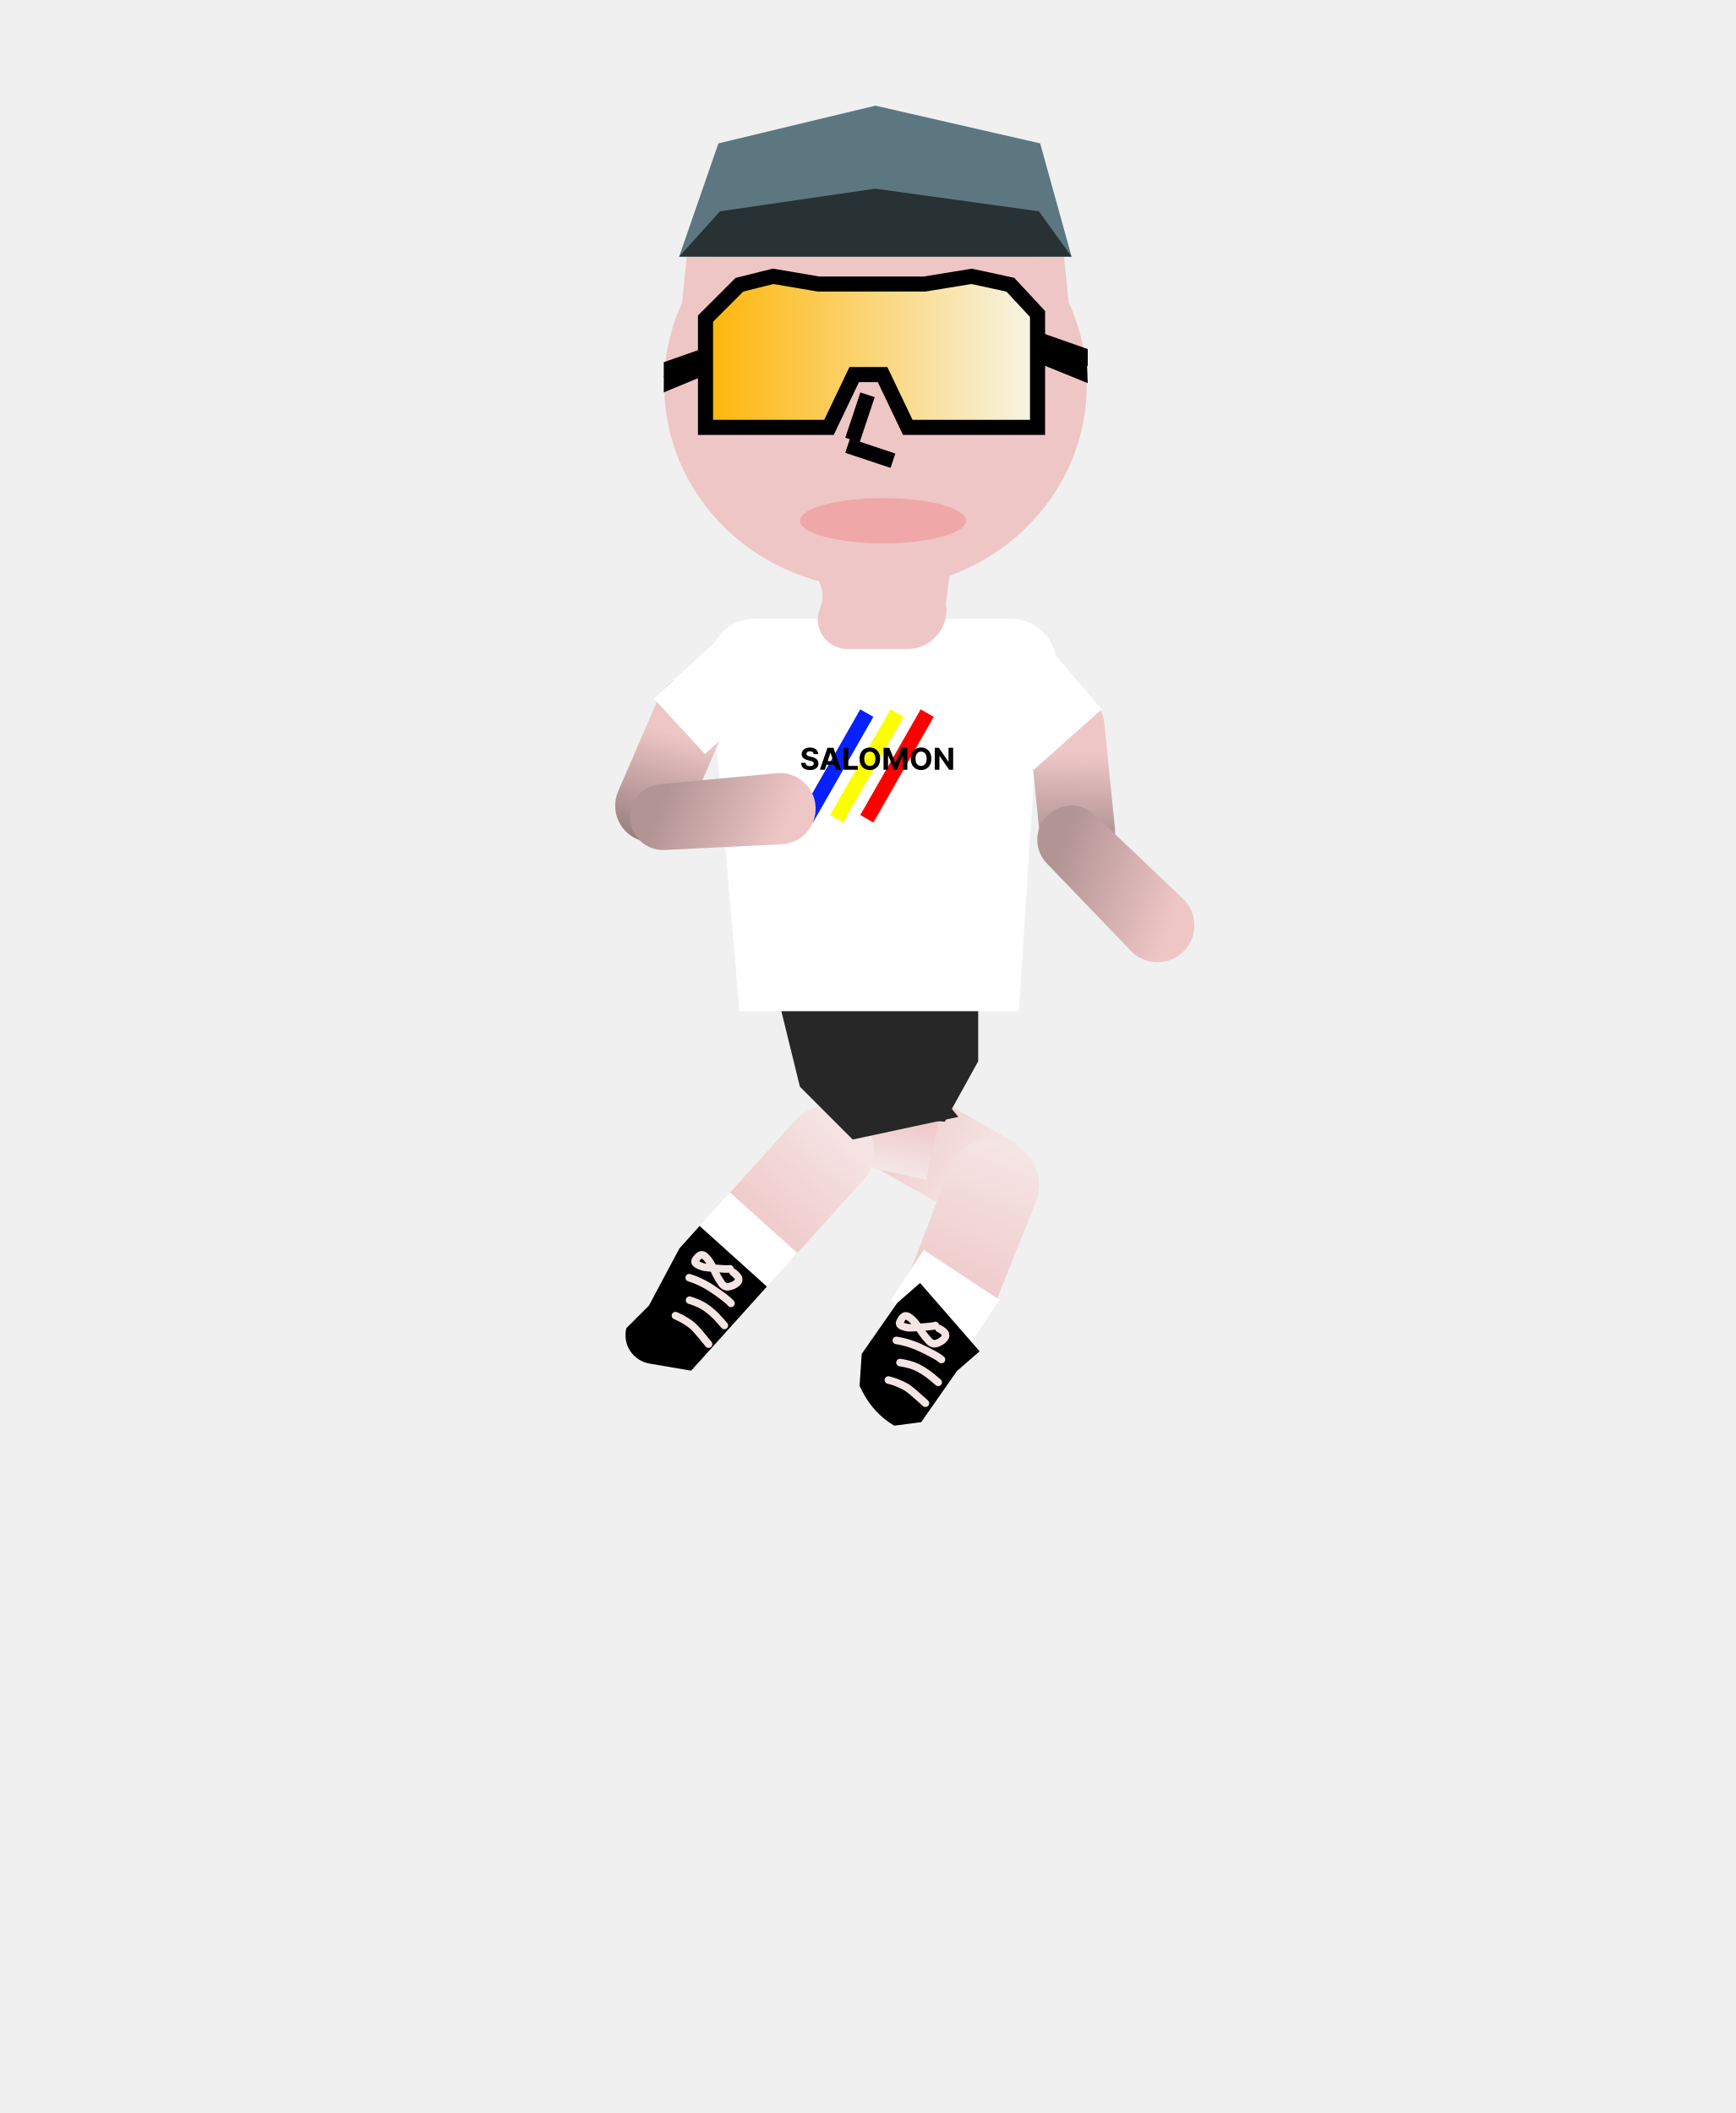
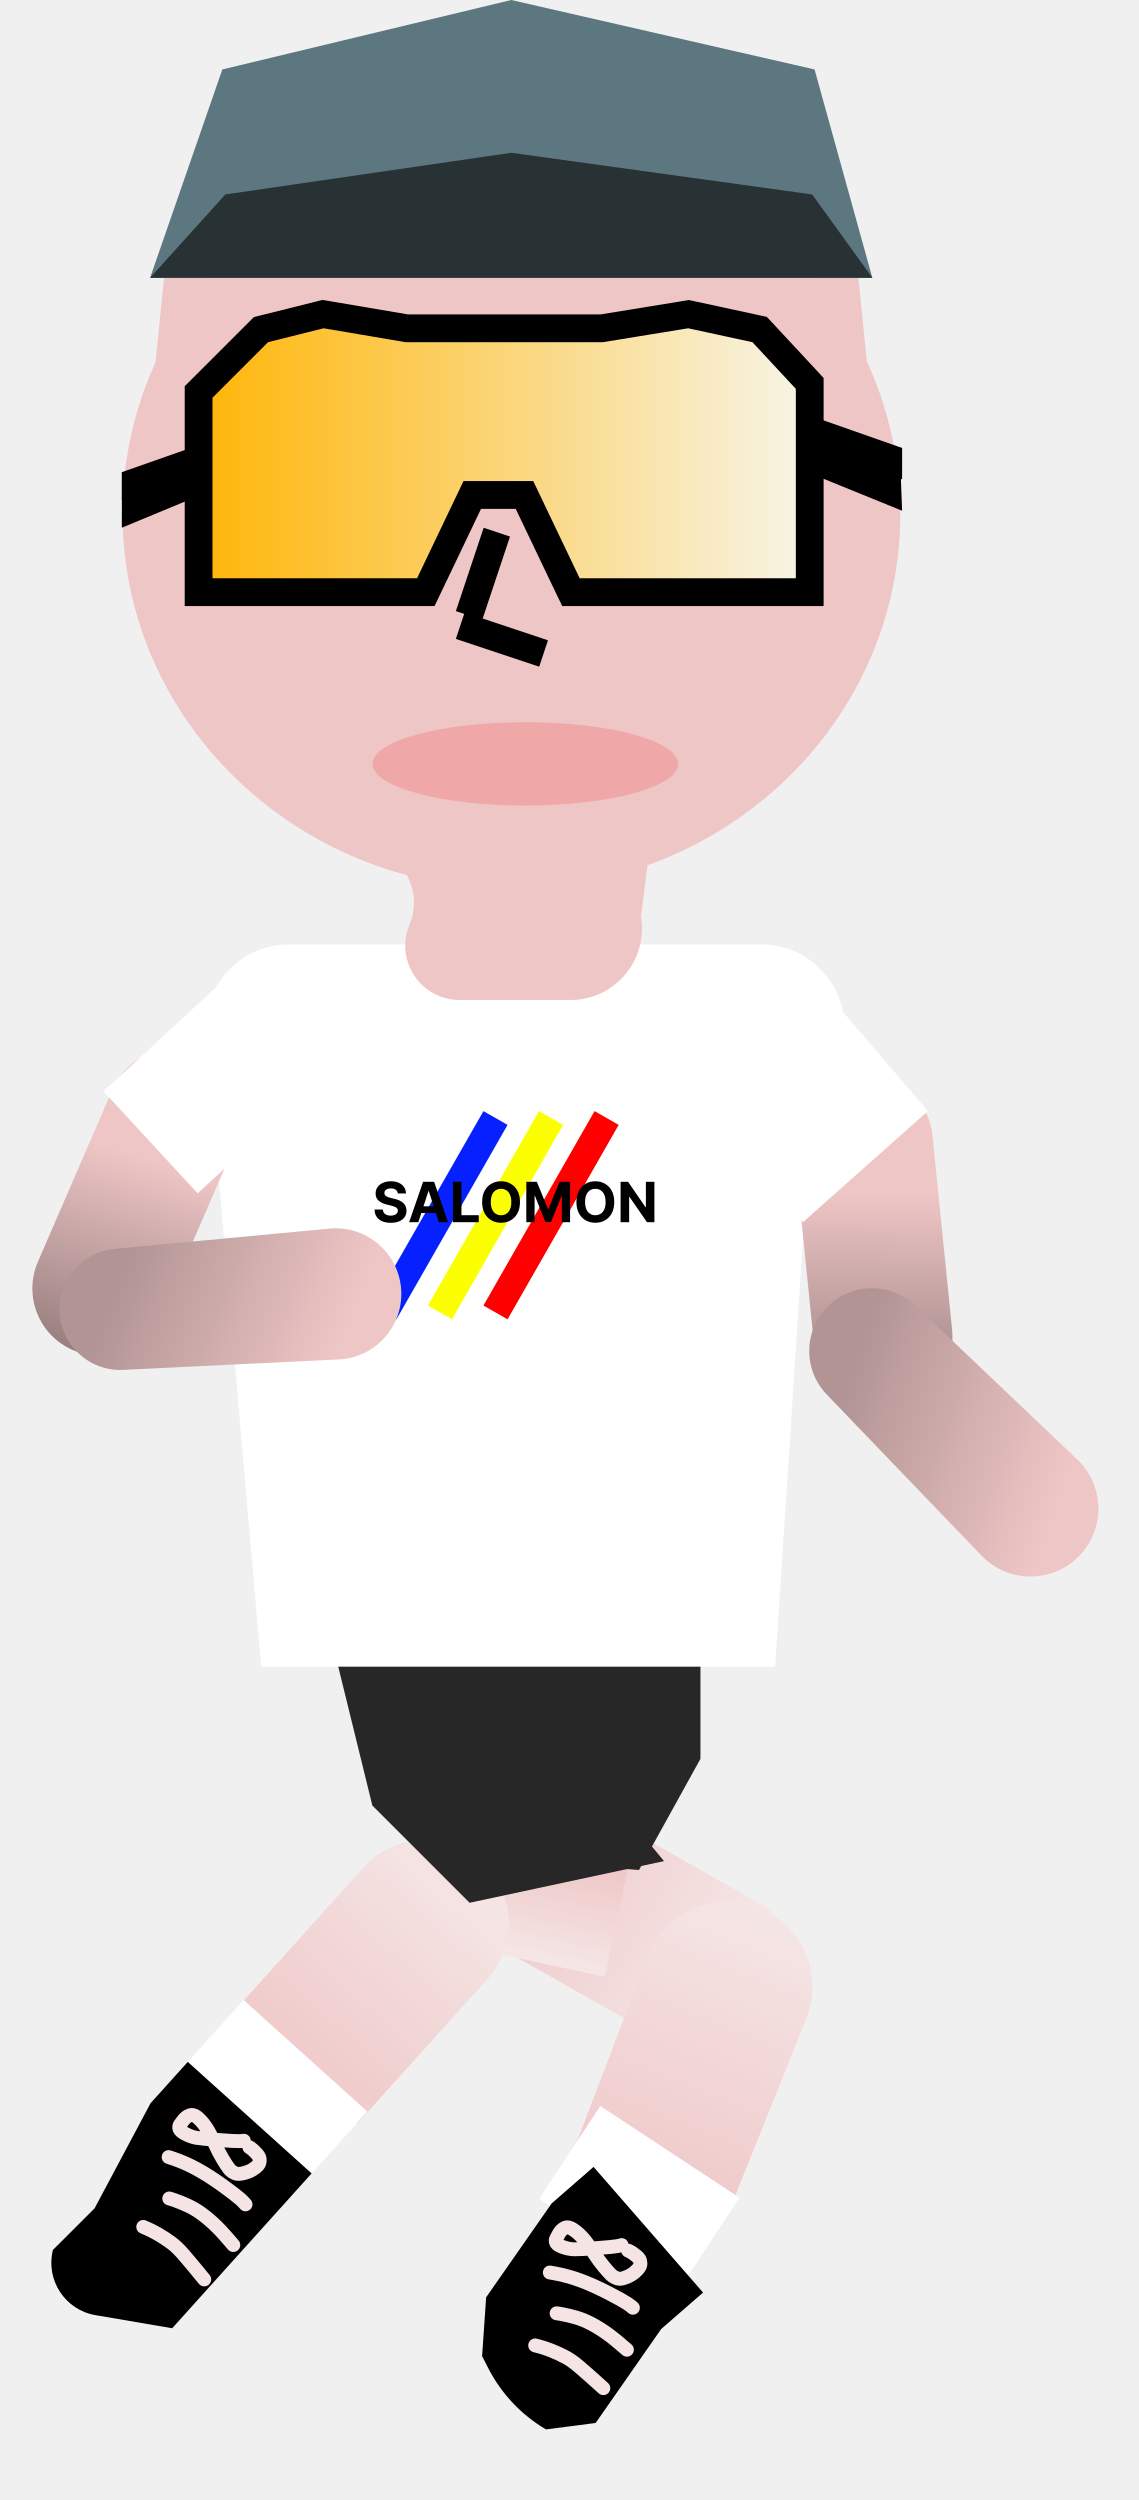
- <svg xmlns="http://www.w3.org/2000/svg" width="115" height="140" viewBox="0 0 115 140" fill="none">
-   <path d="M47 44C47 42.343 48.343 41 50 41H67C68.657 41 70 42.343 70 44C70 45.657 68.657 47 67 47H50C48.343 47 47 45.657 47 44Z" fill="white" />
-   <rect x="56" y="76.221" width="6" height="9.742" transform="rotate(-60.466 56 76.2207)" fill="url(#paint0_linear_166_991)" />
-   <rect x="56.331" y="73" width="6" height="4" transform="rotate(12 56.3315 73)" fill="url(#paint1_linear_166_991)" />
-   <path d="M52.684 74.229C53.793 72.998 55.69 72.899 56.921 74.008C58.152 75.117 58.251 77.013 57.142 78.245L52.458 83.446L48 79.43L52.684 74.229Z" fill="url(#paint2_linear_166_991)" />
-   <path d="M62.91 77.434C63.45 76.018 64.944 75.209 66.425 75.53C68.282 75.932 69.331 77.909 68.622 79.672L65.729 86.875L60.159 84.644L62.91 77.434Z" fill="url(#paint3_linear_166_991)" />
-   <path d="M51.526 66L57.907 67.24L63.5 74L56.5 75.5L53 72L51.526 66Z" fill="#272727" />
-   <path d="M56.099 70.319L56.099 66.318L64.812 64.317L64.812 70.319L62.599 74.32L56.099 73.82L60 70L56.099 70.319Z" fill="#272727" />
-   <path d="M47 44H69L67.5 67H66.006H50.006H49L47 44Z" fill="white" />
-   <line x1="57.434" y1="47.248" x2="53.434" y2="54.248" stroke="#0720FF" />
-   <line x1="61.434" y1="47.248" x2="57.434" y2="54.248" stroke="#FF0000" />
-   <line x1="59.434" y1="47.248" x2="55.434" y2="54.248" stroke="#FBFF00" />
-   <path d="M53.916 49.964C53.91 49.907 53.885 49.862 53.842 49.83C53.799 49.798 53.741 49.783 53.667 49.783C53.617 49.783 53.574 49.79 53.54 49.804C53.505 49.818 53.479 49.837 53.46 49.861C53.442 49.886 53.433 49.914 53.433 49.945C53.432 49.971 53.438 49.994 53.45 50.014C53.462 50.033 53.479 50.05 53.5 50.064C53.521 50.078 53.546 50.09 53.574 50.1C53.602 50.11 53.632 50.119 53.663 50.126L53.794 50.157C53.858 50.171 53.916 50.19 53.969 50.214C54.022 50.237 54.068 50.267 54.106 50.301C54.145 50.336 54.175 50.376 54.197 50.423C54.218 50.47 54.23 50.524 54.23 50.584C54.23 50.673 54.207 50.751 54.162 50.816C54.117 50.881 54.053 50.931 53.969 50.967C53.885 51.003 53.784 51.021 53.666 51.021C53.548 51.021 53.446 51.003 53.359 50.967C53.272 50.931 53.204 50.877 53.156 50.807C53.107 50.736 53.082 50.648 53.08 50.543H53.377C53.38 50.592 53.394 50.633 53.419 50.666C53.444 50.698 53.477 50.722 53.519 50.739C53.561 50.755 53.609 50.763 53.662 50.763C53.714 50.763 53.759 50.755 53.798 50.74C53.836 50.725 53.867 50.704 53.888 50.677C53.909 50.65 53.92 50.619 53.92 50.584C53.92 50.551 53.91 50.524 53.891 50.501C53.872 50.479 53.844 50.46 53.807 50.445C53.77 50.429 53.726 50.415 53.673 50.402L53.514 50.362C53.392 50.332 53.295 50.286 53.224 50.222C53.153 50.159 53.117 50.073 53.118 49.966C53.117 49.878 53.141 49.801 53.188 49.735C53.236 49.669 53.302 49.618 53.385 49.581C53.468 49.544 53.563 49.526 53.669 49.526C53.777 49.526 53.871 49.544 53.952 49.581C54.033 49.618 54.096 49.669 54.141 49.735C54.186 49.801 54.209 49.877 54.21 49.964H53.916ZM54.654 51H54.325L54.827 49.545H55.223L55.725 51H55.395L55.031 49.878H55.02L54.654 51ZM54.634 50.428H55.412V50.668H54.634V50.428ZM55.9 51V49.545H56.207V50.746H56.831V51H55.9ZM58.315 50.273C58.315 50.431 58.285 50.566 58.224 50.678C58.165 50.789 58.083 50.874 57.98 50.932C57.877 50.991 57.762 51.02 57.633 51.02C57.504 51.02 57.388 50.99 57.285 50.932C57.183 50.873 57.102 50.788 57.042 50.677C56.982 50.566 56.952 50.431 56.952 50.273C56.952 50.114 56.982 49.979 57.042 49.868C57.102 49.757 57.183 49.672 57.285 49.614C57.388 49.555 57.504 49.526 57.633 49.526C57.762 49.526 57.877 49.555 57.98 49.614C58.083 49.672 58.165 49.757 58.224 49.868C58.285 49.979 58.315 50.114 58.315 50.273ZM58.003 50.273C58.003 50.17 57.987 50.083 57.957 50.013C57.926 49.942 57.883 49.889 57.828 49.852C57.773 49.816 57.708 49.798 57.633 49.798C57.559 49.798 57.494 49.816 57.439 49.852C57.383 49.889 57.34 49.942 57.31 50.013C57.279 50.083 57.264 50.17 57.264 50.273C57.264 50.376 57.279 50.462 57.31 50.533C57.34 50.603 57.383 50.657 57.439 50.693C57.494 50.73 57.559 50.748 57.633 50.748C57.708 50.748 57.773 50.73 57.828 50.693C57.883 50.657 57.926 50.603 57.957 50.533C57.987 50.462 58.003 50.376 58.003 50.273ZM58.542 49.545H58.922L59.322 50.523H59.339L59.74 49.545H60.119V51H59.821V50.053H59.809L59.432 50.993H59.229L58.853 50.05H58.841V51H58.542V49.545ZM61.709 50.273C61.709 50.431 61.679 50.566 61.619 50.678C61.559 50.789 61.478 50.874 61.375 50.932C61.272 50.991 61.156 51.02 61.028 51.02C60.899 51.02 60.783 50.99 60.68 50.932C60.577 50.873 60.496 50.788 60.436 50.677C60.377 50.566 60.347 50.431 60.347 50.273C60.347 50.114 60.377 49.979 60.436 49.868C60.496 49.757 60.577 49.672 60.68 49.614C60.783 49.555 60.899 49.526 61.028 49.526C61.156 49.526 61.272 49.555 61.375 49.614C61.478 49.672 61.559 49.757 61.619 49.868C61.679 49.979 61.709 50.114 61.709 50.273ZM61.397 50.273C61.397 50.17 61.382 50.083 61.351 50.013C61.321 49.942 61.278 49.889 61.223 49.852C61.167 49.816 61.102 49.798 61.028 49.798C60.954 49.798 60.889 49.816 60.834 49.852C60.778 49.889 60.735 49.942 60.704 50.013C60.674 50.083 60.659 50.17 60.659 50.273C60.659 50.376 60.674 50.462 60.704 50.533C60.735 50.603 60.778 50.657 60.834 50.693C60.889 50.73 60.954 50.748 61.028 50.748C61.102 50.748 61.167 50.73 61.223 50.693C61.278 50.657 61.321 50.603 61.351 50.533C61.382 50.462 61.397 50.376 61.397 50.273ZM63.154 49.545V51H62.888L62.255 50.084H62.245V51H61.937V49.545H62.207L62.835 50.46H62.847V49.545H63.154Z" fill="black" />
-   <path d="M53.173 36H63.173L62.673 40C62.935 41.57 61.724 43 60.132 43H56.142C54.736 43 53.789 41.563 54.343 40.271C54.554 39.779 54.554 39.221 54.343 38.729L53.173 36Z" fill="#EFC6C6" />
-   <path d="M45.5 17H70.5L71 22H45L45.5 17Z" fill="#EFC6C6" />
-   <ellipse cx="58.006" cy="25.5" rx="14" ry="13.5" fill="#EFC6C6" />
-   <path d="M68.746 28.318H60.149L60.013 28.034L58.477 24.818H56.598L55.06 28.034L54.925 28.318H46.746V21.111L48.99 18.867L49.125 18.833L51.227 18.308L51.33 18.325L54.235 18.818H61.263L64.291 18.325L64.384 18.31L64.477 18.33L66.788 18.83L66.941 18.863L67.049 18.977L68.612 20.659L68.746 20.804V28.318Z" fill="url(#paint4_linear_166_991)" stroke="black" />
-   <path d="M43.98 23.998L46.821 22.999L47.142 23.946L43.98 24.998L43.98 23.998Z" fill="black" />
-   <path d="M43.984 24.943L46.203 23.996L46.524 24.943L43.98 25.998L43.984 24.943Z" fill="black" />
-   <path d="M72.072 23.127L68.864 22L68.501 23.069L72.072 24.257L72.072 23.127Z" fill="black" />
-   <path d="M72.026 24.181L69.228 23.012L68.865 24.082L72.072 25.387L72.026 24.181Z" fill="black" />
-   <line x1="57.481" y1="26.158" x2="56.481" y2="29.158" stroke="black" />
-   <line x1="56.165" y1="29.526" x2="59.165" y2="30.526" stroke="black" />
-   <ellipse cx="58.507" cy="34.5" rx="5.5" ry="1.5" fill="#EFA7A7" />
-   <path d="M47.6 9.5L58 7L68.92 9.5L71 17H45L47.6 9.5Z" fill="#5C7780" />
-   <path d="M47.708 14L58 12.5L68.833 14L71 17H45L47.708 14Z" fill="#283134" />
-   <rect x="48.363" y="79" width="6" height="4" transform="rotate(42.01 48.3628 79)" fill="white" />
-   <path d="M45.017 82.715L46.355 81.228L50.813 85.244L49.475 86.73L45.794 90.817L43.032 90.345C41.936 90.158 41.23 89.077 41.5 87.998L43 86.5L45.017 82.715Z" fill="black" />
-   <path d="M44.753 87.169C44.795 87.186 44.837 87.203 44.921 87.242C45.004 87.28 45.128 87.339 45.28 87.427C45.432 87.514 45.607 87.628 45.752 87.735C45.897 87.843 46.005 87.941 46.197 88.158C46.389 88.375 46.66 88.708 46.948 89.059" stroke="#F5E4E4" stroke-width="0.5" stroke-linecap="round" />
-   <path d="M45.688 86.145C45.745 86.162 45.802 86.178 45.918 86.22C46.035 86.262 46.21 86.33 46.373 86.408C46.537 86.486 46.685 86.572 46.86 86.7C47.035 86.828 47.233 86.995 47.425 87.188C47.617 87.38 47.799 87.594 47.994 87.821" stroke="#F5E4E4" stroke-width="0.5" stroke-linecap="round" />
-   <path d="M45.666 84.655C45.715 84.671 45.764 84.687 45.868 84.723C45.972 84.759 46.129 84.816 46.343 84.915C46.557 85.014 46.823 85.154 47.136 85.355C47.449 85.555 47.799 85.812 48.016 85.98C48.233 86.148 48.305 86.219 48.351 86.267C48.397 86.314 48.415 86.335 48.433 86.357" stroke="#F5E4E4" stroke-width="0.5" stroke-linecap="round" />
-   <path d="M48.372 84.066C48.361 84.068 48.35 84.07 48.311 84.075C48.271 84.079 48.203 84.087 47.942 84.073C47.682 84.059 47.231 84.023 46.961 83.997C46.691 83.97 46.615 83.954 46.546 83.933C46.476 83.913 46.414 83.889 46.355 83.862C46.295 83.835 46.24 83.805 46.2 83.78C46.132 83.737 46.099 83.705 46.082 83.684C46.038 83.632 46.043 83.577 46.055 83.528C46.058 83.516 46.062 83.509 46.085 83.475C46.109 83.441 46.153 83.381 46.189 83.336C46.225 83.291 46.253 83.263 46.28 83.239C46.33 83.194 46.385 83.166 46.435 83.149C46.506 83.125 46.551 83.145 46.617 83.169C46.642 83.179 46.675 83.203 46.734 83.255C46.792 83.307 46.873 83.389 46.961 83.509C47.048 83.628 47.139 83.783 47.222 83.95C47.306 84.117 47.378 84.291 47.472 84.472C47.566 84.653 47.678 84.835 47.752 84.947C47.826 85.059 47.859 85.096 47.883 85.121C47.921 85.161 47.969 85.193 48.033 85.226C48.064 85.243 48.096 85.251 48.128 85.256C48.161 85.262 48.195 85.262 48.243 85.256C48.291 85.25 48.353 85.238 48.412 85.222C48.471 85.205 48.526 85.184 48.57 85.166C48.614 85.147 48.645 85.131 48.685 85.106C48.726 85.081 48.775 85.046 48.81 85.019C48.865 84.975 48.894 84.934 48.915 84.902C48.944 84.858 48.947 84.784 48.941 84.712C48.939 84.69 48.928 84.665 48.914 84.638C48.899 84.611 48.88 84.582 48.846 84.542C48.812 84.502 48.764 84.452 48.72 84.412C48.676 84.372 48.638 84.343 48.614 84.326C48.59 84.308 48.581 84.303 48.571 84.298" stroke="#F5E4E4" stroke-width="0.5" stroke-linecap="round" />
-   <rect x="61.207" y="82.816" width="6" height="4" transform="rotate(33.3885 61.207 82.8164)" fill="white" />
-   <path d="M59.456 86.322L60.964 85.008L64.905 89.532L63.398 90.845L61.038 94.227L59.251 94.459C58.361 93.934 57.639 93.167 57.17 92.248L56.952 91.82L57.097 89.703L59.456 86.322Z" fill="black" />
-   <path d="M58.862 91.435C58.906 91.446 58.95 91.456 59.039 91.482C59.128 91.507 59.259 91.547 59.422 91.611C59.585 91.674 59.776 91.761 59.935 91.845C60.094 91.93 60.216 92.01 60.438 92.196C60.66 92.382 60.979 92.671 61.316 92.974" stroke="#F5E4E4" stroke-width="0.5" stroke-linecap="round" />
-   <path d="M59.633 90.279C59.692 90.287 59.751 90.294 59.872 90.319C59.994 90.343 60.177 90.384 60.351 90.436C60.524 90.489 60.683 90.552 60.875 90.652C61.068 90.752 61.288 90.888 61.507 91.049C61.726 91.211 61.938 91.395 62.164 91.59" stroke="#F5E4E4" stroke-width="0.5" stroke-linecap="round" />
-   <path d="M59.389 88.81C59.44 88.819 59.49 88.827 59.599 88.847C59.707 88.868 59.871 88.9 60.097 88.966C60.324 89.032 60.608 89.13 60.947 89.282C61.286 89.433 61.671 89.634 61.911 89.767C62.15 89.901 62.232 89.961 62.285 90.001C62.337 90.041 62.358 90.06 62.38 90.079" stroke="#F5E4E4" stroke-width="0.5" stroke-linecap="round" />
-   <path d="M61.976 87.823C61.966 87.826 61.955 87.83 61.917 87.84C61.878 87.851 61.812 87.868 61.552 87.893C61.292 87.919 60.841 87.951 60.57 87.966C60.299 87.98 60.222 87.975 60.15 87.965C60.078 87.956 60.014 87.942 59.951 87.924C59.888 87.906 59.829 87.885 59.785 87.865C59.711 87.834 59.675 87.806 59.655 87.788C59.604 87.744 59.6 87.688 59.604 87.638C59.605 87.626 59.608 87.618 59.627 87.581C59.645 87.544 59.679 87.478 59.708 87.428C59.737 87.378 59.76 87.346 59.783 87.318C59.827 87.266 59.877 87.231 59.923 87.206C59.99 87.171 60.038 87.184 60.106 87.199C60.133 87.204 60.169 87.224 60.235 87.267C60.3 87.309 60.393 87.378 60.497 87.483C60.601 87.588 60.715 87.728 60.822 87.88C60.929 88.033 61.027 88.194 61.147 88.359C61.267 88.524 61.405 88.687 61.495 88.787C61.585 88.887 61.623 88.918 61.65 88.939C61.694 88.973 61.746 88.997 61.815 89.021C61.848 89.032 61.88 89.036 61.913 89.036C61.946 89.036 61.98 89.031 62.027 89.018C62.073 89.005 62.132 88.984 62.188 88.959C62.245 88.934 62.296 88.905 62.336 88.88C62.377 88.855 62.405 88.835 62.442 88.804C62.478 88.773 62.521 88.731 62.551 88.699C62.599 88.648 62.622 88.603 62.638 88.568C62.66 88.52 62.652 88.446 62.635 88.376C62.63 88.355 62.615 88.332 62.597 88.307C62.579 88.282 62.555 88.257 62.515 88.222C62.476 88.188 62.421 88.145 62.372 88.112C62.322 88.079 62.281 88.057 62.254 88.043C62.227 88.029 62.218 88.026 62.207 88.022" stroke="#F5E4E4" stroke-width="0.5" stroke-linecap="round" />
-   <rect width="11.598" height="4.831" rx="2.416" transform="matrix(-0.397217 0.917725 0.917725 0.397217 44.6074 43.998)" fill="url(#paint5_linear_166_991)" />
-   <path d="M43.721 51.959C42.761 52.05 41.973 52.759 41.784 53.706C41.505 55.1 42.612 56.385 44.032 56.316L51.797 55.939C53.099 55.876 54.103 54.769 54.04 53.466C53.975 52.122 52.801 51.104 51.461 51.23L43.721 51.959Z" fill="url(#paint6_linear_166_991)" />
-   <rect x="43.321" y="46.285" width="6.321" height="5" transform="rotate(-42.6912 43.3208 46.2852)" fill="white" />
-   <rect x="72.916" y="45.414" width="12.004" height="5" rx="2.5" transform="rotate(84.2297 72.916 45.4141)" fill="url(#paint7_linear_166_991)" />
-   <path d="M69.358 57.202C68.666 56.482 68.528 55.393 69.019 54.523C69.743 53.242 71.479 52.982 72.546 53.997L78.377 59.54C79.355 60.469 79.394 62.016 78.465 62.994C77.505 64.004 75.897 64.008 74.932 63.003L69.358 57.202Z" fill="url(#paint8_linear_166_991)" />
-   <path d="M68.751 42.041L73 47L68.5 51L65 45.255L68.751 42.041Z" fill="white" />
+ <svg xmlns="http://www.w3.org/2000/svg" width="41" height="90" viewBox="0 0 41 90" fill="none">
+   <path d="M7.404 37C7.404 35.343 8.747 34 10.404 34H27.404C29.061 34 30.404 35.343 30.404 37C30.404 38.657 29.061 40 27.404 40H10.404C8.747 40 7.404 38.657 7.404 37Z" fill="white" />
+   <rect x="16.404" y="69.221" width="6" height="9.742" transform="rotate(-60.466 16.4043 69.2207)" fill="url(#paint0_linear_166_991)" />
+   <rect x="16.736" y="66" width="6" height="4" transform="rotate(12 16.7358 66)" fill="url(#paint1_linear_166_991)" />
+   <path d="M13.088 67.229C14.197 65.998 16.094 65.899 17.325 67.008C18.556 68.117 18.656 70.013 17.547 71.245L12.862 76.446L8.404 72.43L13.088 67.229Z" fill="url(#paint2_linear_166_991)" />
+   <path d="M23.314 70.434C23.854 69.018 25.348 68.209 26.829 68.53C28.686 68.932 29.735 70.909 29.027 72.672L26.133 79.875L20.563 77.644L23.314 70.434Z" fill="url(#paint3_linear_166_991)" />
+   <path d="M11.931 59L18.312 60.24L23.905 67L16.905 68.5L13.405 65L11.931 59Z" fill="#272727" />
+   <path d="M16.503 63.319L16.503 59.318L25.216 57.317L25.216 63.319L23.003 67.32L16.504 66.82L20.405 63L16.503 63.319Z" fill="#272727" />
+   <path d="M7.404 37H29.404L27.904 60H26.411H10.411H9.404L7.404 37Z" fill="white" />
+   <line x1="17.838" y1="40.248" x2="13.838" y2="47.248" stroke="#0720FF" />
+   <line x1="21.838" y1="40.248" x2="17.838" y2="47.248" stroke="#FF0000" />
+   <line x1="19.838" y1="40.248" x2="15.838" y2="47.248" stroke="#FBFF00" />
+   <path d="M14.32 42.964C14.314 42.907 14.29 42.862 14.247 42.83C14.204 42.798 14.145 42.783 14.071 42.783C14.021 42.783 13.979 42.79 13.944 42.804C13.909 42.818 13.883 42.837 13.864 42.861C13.847 42.886 13.838 42.914 13.838 42.945C13.837 42.971 13.842 42.994 13.854 43.014C13.866 43.033 13.883 43.05 13.904 43.064C13.926 43.078 13.95 43.09 13.978 43.1C14.006 43.11 14.036 43.119 14.068 43.126L14.198 43.157C14.262 43.171 14.32 43.19 14.373 43.214C14.426 43.237 14.472 43.267 14.511 43.301C14.55 43.336 14.58 43.376 14.601 43.423C14.623 43.47 14.634 43.524 14.634 43.584C14.634 43.673 14.611 43.751 14.566 43.816C14.522 43.881 14.457 43.931 14.373 43.967C14.289 44.003 14.188 44.021 14.07 44.021C13.952 44.021 13.85 44.003 13.763 43.967C13.676 43.931 13.609 43.877 13.56 43.807C13.511 43.736 13.486 43.648 13.484 43.543H13.781C13.785 43.592 13.799 43.633 13.823 43.666C13.848 43.698 13.882 43.722 13.924 43.739C13.966 43.755 14.013 43.763 14.066 43.763C14.118 43.763 14.164 43.755 14.202 43.74C14.241 43.725 14.271 43.704 14.292 43.677C14.313 43.65 14.324 43.619 14.324 43.584C14.324 43.551 14.314 43.524 14.295 43.501C14.276 43.479 14.248 43.46 14.211 43.445C14.175 43.429 14.13 43.415 14.077 43.402L13.918 43.362C13.796 43.332 13.699 43.286 13.628 43.222C13.557 43.159 13.522 43.073 13.522 42.966C13.522 42.878 13.545 42.801 13.592 42.735C13.64 42.669 13.706 42.618 13.789 42.581C13.873 42.544 13.967 42.526 14.073 42.526C14.181 42.526 14.275 42.544 14.356 42.581C14.437 42.618 14.5 42.669 14.545 42.735C14.59 42.801 14.613 42.877 14.614 42.964H14.32ZM15.059 44H14.729L15.231 42.545H15.628L16.129 44H15.8L15.435 42.878H15.424L15.059 44ZM15.038 43.428H15.817V43.668H15.038V43.428ZM16.304 44V42.545H16.612V43.746H17.235V44H16.304ZM18.719 43.273C18.719 43.431 18.689 43.566 18.629 43.678C18.569 43.789 18.488 43.874 18.384 43.932C18.282 43.991 18.166 44.02 18.038 44.02C17.909 44.02 17.793 43.99 17.69 43.932C17.587 43.873 17.506 43.788 17.446 43.677C17.387 43.566 17.357 43.431 17.357 43.273C17.357 43.114 17.387 42.979 17.446 42.868C17.506 42.757 17.587 42.672 17.69 42.614C17.793 42.555 17.909 42.526 18.038 42.526C18.166 42.526 18.282 42.555 18.384 42.614C18.488 42.672 18.569 42.757 18.629 42.868C18.689 42.979 18.719 43.114 18.719 43.273ZM18.407 43.273C18.407 43.17 18.392 43.083 18.361 43.013C18.331 42.942 18.288 42.889 18.232 42.852C18.177 42.816 18.112 42.798 18.038 42.798C17.963 42.798 17.899 42.816 17.843 42.852C17.788 42.889 17.745 42.942 17.714 43.013C17.684 43.083 17.669 43.17 17.669 43.273C17.669 43.376 17.684 43.462 17.714 43.533C17.745 43.603 17.788 43.657 17.843 43.693C17.899 43.73 17.963 43.748 18.038 43.748C18.112 43.748 18.177 43.73 18.232 43.693C18.288 43.657 18.331 43.603 18.361 43.533C18.392 43.462 18.407 43.376 18.407 43.273ZM18.947 42.545H19.326L19.727 43.523H19.744L20.144 42.545H20.523V44H20.225V43.053H20.213L19.837 43.993H19.634L19.257 43.05H19.245V44H18.947V42.545ZM22.113 43.273C22.113 43.431 22.083 43.566 22.023 43.678C21.964 43.789 21.882 43.874 21.779 43.932C21.676 43.991 21.561 44.02 21.432 44.02C21.303 44.02 21.187 43.99 21.084 43.932C20.982 43.873 20.9 43.788 20.841 43.677C20.781 43.566 20.751 43.431 20.751 43.273C20.751 43.114 20.781 42.979 20.841 42.868C20.9 42.757 20.982 42.672 21.084 42.614C21.187 42.555 21.303 42.526 21.432 42.526C21.561 42.526 21.676 42.555 21.779 42.614C21.882 42.672 21.964 42.757 22.023 42.868C22.083 42.979 22.113 43.114 22.113 43.273ZM21.802 43.273C21.802 43.17 21.786 43.083 21.756 43.013C21.725 42.942 21.682 42.889 21.627 42.852C21.572 42.816 21.507 42.798 21.432 42.798C21.358 42.798 21.293 42.816 21.238 42.852C21.182 42.889 21.139 42.942 21.108 43.013C21.078 43.083 21.063 43.17 21.063 43.273C21.063 43.376 21.078 43.462 21.108 43.533C21.139 43.603 21.182 43.657 21.238 43.693C21.293 43.73 21.358 43.748 21.432 43.748C21.507 43.748 21.572 43.73 21.627 43.693C21.682 43.657 21.725 43.603 21.756 43.533C21.786 43.462 21.802 43.376 21.802 43.273ZM23.558 42.545V44H23.292L22.659 43.084H22.649V44H22.341V42.545H22.611L23.239 43.46H23.252V42.545H23.558Z" fill="black" />
+   <path d="M13.577 29H23.577L23.077 33C23.339 34.57 22.128 36 20.536 36H16.546C15.141 36 14.193 34.563 14.747 33.271C14.958 32.779 14.958 32.221 14.747 31.729L13.577 29Z" fill="#EFC6C6" />
+   <path d="M5.904 10H30.904L31.404 15H5.404L5.904 10Z" fill="#EFC6C6" />
+   <ellipse cx="18.411" cy="18.5" rx="14" ry="13.5" fill="#EFC6C6" />
+   <path d="M29.15 21.318H20.554L20.417 21.034L18.881 17.818H17.002L15.465 21.034L15.329 21.318H7.15V14.111L9.395 11.867L9.529 11.833L11.631 11.308L11.734 11.325L14.64 11.818H21.667L24.695 11.325L24.788 11.31L24.881 11.33L27.192 11.83L27.346 11.863L27.453 11.977L29.017 13.659L29.15 13.804V21.318Z" fill="url(#paint4_linear_166_991)" stroke="black" />
+   <path d="M4.384 16.998L7.225 15.999L7.547 16.946L4.384 17.998L4.384 16.998Z" fill="black" />
+   <path d="M4.388 17.943L6.607 16.996L6.929 17.943L4.385 18.998L4.388 17.943Z" fill="black" />
+   <path d="M32.477 16.127L29.268 15L28.905 16.069L32.476 17.257L32.477 16.127Z" fill="black" />
+   <path d="M32.43 17.181L29.632 16.012L29.269 17.082L32.476 18.387L32.43 17.181Z" fill="black" />
+   <line x1="17.886" y1="19.158" x2="16.886" y2="22.158" stroke="black" />
+   <line x1="16.569" y1="22.526" x2="19.569" y2="23.526" stroke="black" />
+   <ellipse cx="18.911" cy="27.5" rx="5.5" ry="1.5" fill="#EFA7A7" />
+   <path d="M8.004 2.5L18.404 0L29.324 2.5L31.404 10H5.404L8.004 2.5Z" fill="#5C7780" />
+   <path d="M8.113 7L18.404 5.5L29.238 7L31.404 10H5.404L8.113 7Z" fill="#283134" />
+   <rect x="8.768" y="72" width="6" height="4" transform="rotate(42.01 8.76758 72)" fill="white" />
+   <path d="M5.421 75.715L6.76 74.228L11.218 78.244L9.879 79.73L6.198 83.817L3.437 83.345C2.34 83.158 1.635 82.077 1.905 80.998L3.405 79.5L5.421 75.715Z" fill="black" />
+   <path d="M5.157 80.169C5.2 80.186 5.242 80.203 5.325 80.242C5.409 80.28 5.533 80.339 5.685 80.427C5.837 80.514 6.012 80.628 6.157 80.735C6.302 80.843 6.41 80.941 6.602 81.158C6.793 81.375 7.065 81.708 7.353 82.059" stroke="#F5E4E4" stroke-width="0.5" stroke-linecap="round" />
+   <path d="M6.093 79.145C6.15 79.162 6.207 79.178 6.323 79.22C6.44 79.262 6.614 79.33 6.778 79.408C6.942 79.486 7.09 79.572 7.265 79.7C7.44 79.828 7.637 79.995 7.83 80.188C8.022 80.38 8.204 80.594 8.399 80.821" stroke="#F5E4E4" stroke-width="0.5" stroke-linecap="round" />
+   <path d="M6.071 77.655C6.12 77.671 6.169 77.687 6.273 77.723C6.377 77.759 6.534 77.816 6.748 77.915C6.962 78.014 7.228 78.154 7.541 78.355C7.853 78.555 8.204 78.812 8.421 78.98C8.638 79.148 8.71 79.219 8.756 79.267C8.802 79.314 8.82 79.335 8.838 79.357" stroke="#F5E4E4" stroke-width="0.5" stroke-linecap="round" />
+   <path d="M8.777 77.066C8.766 77.068 8.755 77.07 8.716 77.075C8.676 77.079 8.608 77.087 8.347 77.073C8.086 77.059 7.635 77.023 7.365 76.997C7.096 76.97 7.02 76.954 6.95 76.933C6.881 76.913 6.819 76.889 6.76 76.862C6.7 76.835 6.645 76.805 6.604 76.78C6.536 76.737 6.504 76.705 6.487 76.684C6.443 76.632 6.448 76.577 6.46 76.528C6.462 76.516 6.467 76.509 6.49 76.475C6.514 76.441 6.558 76.381 6.594 76.336C6.63 76.291 6.657 76.263 6.684 76.239C6.735 76.194 6.79 76.166 6.84 76.149C6.911 76.125 6.956 76.145 7.021 76.169C7.047 76.179 7.08 76.203 7.139 76.255C7.197 76.307 7.278 76.389 7.366 76.509C7.453 76.628 7.544 76.783 7.627 76.95C7.711 77.117 7.783 77.291 7.877 77.472C7.97 77.653 8.083 77.835 8.157 77.947C8.231 78.059 8.263 78.096 8.288 78.121C8.326 78.161 8.374 78.193 8.438 78.226C8.469 78.243 8.5 78.251 8.533 78.256C8.566 78.262 8.6 78.262 8.648 78.256C8.696 78.25 8.757 78.238 8.817 78.222C8.876 78.205 8.931 78.184 8.975 78.166C9.019 78.147 9.05 78.131 9.09 78.106C9.131 78.081 9.18 78.046 9.214 78.019C9.269 77.975 9.299 77.934 9.32 77.902C9.348 77.858 9.352 77.784 9.346 77.712C9.344 77.69 9.333 77.665 9.318 77.638C9.304 77.611 9.284 77.582 9.25 77.542C9.216 77.502 9.168 77.452 9.125 77.412C9.081 77.372 9.043 77.343 9.019 77.326C8.995 77.308 8.985 77.303 8.976 77.298" stroke="#F5E4E4" stroke-width="0.5" stroke-linecap="round" />
+   <rect x="21.611" y="75.816" width="6" height="4" transform="rotate(33.3885 21.6113 75.8164)" fill="white" />
+   <path d="M19.86 79.322L21.368 78.008L25.31 82.532L23.802 83.845L21.443 87.227L19.655 87.459C18.765 86.934 18.043 86.167 17.574 85.248L17.356 84.82L17.501 82.703L19.86 79.322Z" fill="black" />
+   <path d="M19.266 84.435C19.311 84.446 19.355 84.456 19.443 84.482C19.532 84.507 19.663 84.547 19.826 84.611C19.989 84.674 20.18 84.761 20.339 84.845C20.499 84.93 20.62 85.01 20.843 85.196C21.065 85.382 21.383 85.671 21.72 85.974" stroke="#F5E4E4" stroke-width="0.5" stroke-linecap="round" />
+   <path d="M20.038 83.279C20.096 83.287 20.155 83.294 20.277 83.319C20.398 83.343 20.581 83.384 20.755 83.436C20.929 83.489 21.088 83.552 21.28 83.652C21.472 83.752 21.692 83.888 21.911 84.049C22.131 84.211 22.342 84.395 22.569 84.59" stroke="#F5E4E4" stroke-width="0.5" stroke-linecap="round" />
+   <path d="M19.794 81.81C19.844 81.819 19.895 81.827 20.003 81.847C20.111 81.868 20.275 81.9 20.502 81.966C20.728 82.032 21.012 82.13 21.351 82.282C21.69 82.433 22.076 82.634 22.315 82.767C22.555 82.901 22.637 82.961 22.689 83.001C22.742 83.041 22.763 83.06 22.784 83.079" stroke="#F5E4E4" stroke-width="0.5" stroke-linecap="round" />
+   <path d="M22.38 80.823C22.37 80.826 22.36 80.83 22.321 80.84C22.282 80.851 22.216 80.868 21.956 80.893C21.696 80.919 21.245 80.951 20.974 80.966C20.704 80.98 20.627 80.975 20.555 80.965C20.483 80.956 20.418 80.942 20.355 80.924C20.292 80.906 20.234 80.885 20.189 80.865C20.116 80.834 20.079 80.806 20.059 80.788C20.008 80.744 20.004 80.688 20.008 80.638C20.009 80.626 20.013 80.618 20.031 80.581C20.049 80.544 20.083 80.478 20.112 80.428C20.141 80.378 20.164 80.346 20.187 80.318C20.231 80.266 20.281 80.231 20.328 80.206C20.394 80.171 20.442 80.184 20.51 80.199C20.537 80.204 20.573 80.224 20.639 80.267C20.705 80.309 20.797 80.378 20.901 80.483C21.006 80.588 21.119 80.728 21.226 80.88C21.334 81.033 21.431 81.194 21.551 81.359C21.671 81.524 21.809 81.687 21.899 81.787C21.989 81.887 22.027 81.918 22.055 81.939C22.098 81.973 22.151 81.997 22.219 82.021C22.252 82.032 22.284 82.036 22.318 82.036C22.351 82.036 22.384 82.031 22.431 82.018C22.478 82.005 22.537 81.984 22.593 81.959C22.649 81.934 22.7 81.905 22.741 81.88C22.781 81.855 22.81 81.835 22.846 81.804C22.882 81.773 22.926 81.731 22.956 81.699C23.003 81.648 23.026 81.603 23.042 81.568C23.064 81.52 23.056 81.446 23.04 81.376C23.035 81.355 23.02 81.332 23.001 81.307C22.983 81.282 22.959 81.257 22.92 81.222C22.88 81.188 22.825 81.145 22.776 81.112C22.727 81.079 22.685 81.057 22.658 81.043C22.632 81.029 22.622 81.026 22.612 81.022" stroke="#F5E4E4" stroke-width="0.5" stroke-linecap="round" />
+   <rect width="11.598" height="4.831" rx="2.416" transform="matrix(-0.397217 0.917725 0.917725 0.397217 5.01172 36.998)" fill="url(#paint5_linear_166_991)" />
+   <path d="M4.126 44.959C3.165 45.05 2.378 45.759 2.188 46.706C1.909 48.1 3.016 49.385 4.437 49.316L12.201 48.939C13.503 48.876 14.508 47.769 14.444 46.466C14.379 45.122 13.205 44.104 11.865 44.23L4.126 44.959Z" fill="url(#paint6_linear_166_991)" />
+   <rect x="3.725" y="39.285" width="6.321" height="5" transform="rotate(-42.6912 3.7251 39.2852)" fill="white" />
+   <rect x="33.32" y="38.414" width="12.004" height="5" rx="2.5" transform="rotate(84.2297 33.3203 38.4141)" fill="url(#paint7_linear_166_991)" />
+   <path d="M29.762 50.202C29.07 49.482 28.933 48.393 29.424 47.523C30.148 46.242 31.884 45.982 32.95 46.997L38.781 52.54C39.759 53.469 39.799 55.016 38.869 55.994C37.909 57.004 36.301 57.008 35.336 56.003L29.762 50.202Z" fill="url(#paint8_linear_166_991)" />
+   <path d="M29.155 35.041L33.404 40L28.904 44L25.404 38.255L29.155 35.041Z" fill="white" />
  <defs>
-     <linearGradient id="paint0_linear_166_991" x1="59" y1="76.221" x2="59" y2="85.963" gradientUnits="userSpaceOnUse">
+     <linearGradient id="paint0_linear_166_991" x1="19.404" y1="69.221" x2="19.404" y2="78.963" gradientUnits="userSpaceOnUse">
      <stop stop-color="#EFC6C6" />
      <stop offset="1" stop-color="#F5E7E7" />
    </linearGradient>
-     <linearGradient id="paint1_linear_166_991" x1="59.331" y1="73" x2="59.331" y2="77" gradientUnits="userSpaceOnUse">
+     <linearGradient id="paint1_linear_166_991" x1="19.736" y1="66" x2="19.736" y2="70" gradientUnits="userSpaceOnUse">
      <stop stop-color="#EFC6C6" />
      <stop offset="1" stop-color="#F5E7E7" />
    </linearGradient>
-     <linearGradient id="paint2_linear_166_991" x1="48.921" y1="81.938" x2="55.613" y2="74.508" gradientUnits="userSpaceOnUse">
+     <linearGradient id="paint2_linear_166_991" x1="9.325" y1="74.938" x2="16.017" y2="67.508" gradientUnits="userSpaceOnUse">
      <stop stop-color="#EFC6C6" />
      <stop offset="1" stop-color="#F5E4E4" />
    </linearGradient>
-     <linearGradient id="paint3_linear_166_991" x1="61.431" y1="86.538" x2="65.706" y2="75.869" gradientUnits="userSpaceOnUse">
+     <linearGradient id="paint3_linear_166_991" x1="21.836" y1="79.538" x2="26.11" y2="68.869" gradientUnits="userSpaceOnUse">
      <stop stop-color="#EFC6C6" />
      <stop offset="1" stop-color="#F5E4E4" />
    </linearGradient>
-     <linearGradient id="paint4_linear_166_991" x1="46.001" y1="23.5" x2="69.001" y2="23.5" gradientUnits="userSpaceOnUse">
+     <linearGradient id="paint4_linear_166_991" x1="6.405" y1="16.5" x2="29.405" y2="16.5" gradientUnits="userSpaceOnUse">
      <stop stop-color="#FFB300" />
      <stop offset="1" stop-color="#F7F6EB" />
    </linearGradient>
    <linearGradient id="paint5_linear_166_991" x1="4.189" y1="2.049" x2="11.537" y2="2.927" gradientUnits="userSpaceOnUse">
      <stop stop-color="#EFC6C6" />
      <stop offset="1" stop-color="#987F7F" />
    </linearGradient>
-     <linearGradient id="paint6_linear_166_991" x1="52.452" y1="53.838" x2="44.804" y2="50.756" gradientUnits="userSpaceOnUse">
+     <linearGradient id="paint6_linear_166_991" x1="12.856" y1="46.838" x2="5.208" y2="43.756" gradientUnits="userSpaceOnUse">
      <stop stop-color="#EFC6C6" />
      <stop offset="1" stop-color="#B29494" />
    </linearGradient>
-     <linearGradient id="paint7_linear_166_991" x1="77.251" y1="47.534" x2="84.856" y2="48.443" gradientUnits="userSpaceOnUse">
+     <linearGradient id="paint7_linear_166_991" x1="37.655" y1="40.534" x2="45.261" y2="41.443" gradientUnits="userSpaceOnUse">
      <stop stop-color="#EFC6C6" />
      <stop offset="1" stop-color="#987F7F" />
    </linearGradient>
-     <linearGradient id="paint8_linear_166_991" x1="77.471" y1="61.629" x2="69.393" y2="58.877" gradientUnits="userSpaceOnUse">
+     <linearGradient id="paint8_linear_166_991" x1="37.875" y1="54.629" x2="29.797" y2="51.877" gradientUnits="userSpaceOnUse">
      <stop stop-color="#EFC6C6" />
      <stop offset="1" stop-color="#B29494" />
    </linearGradient>
  </defs>
</svg>
